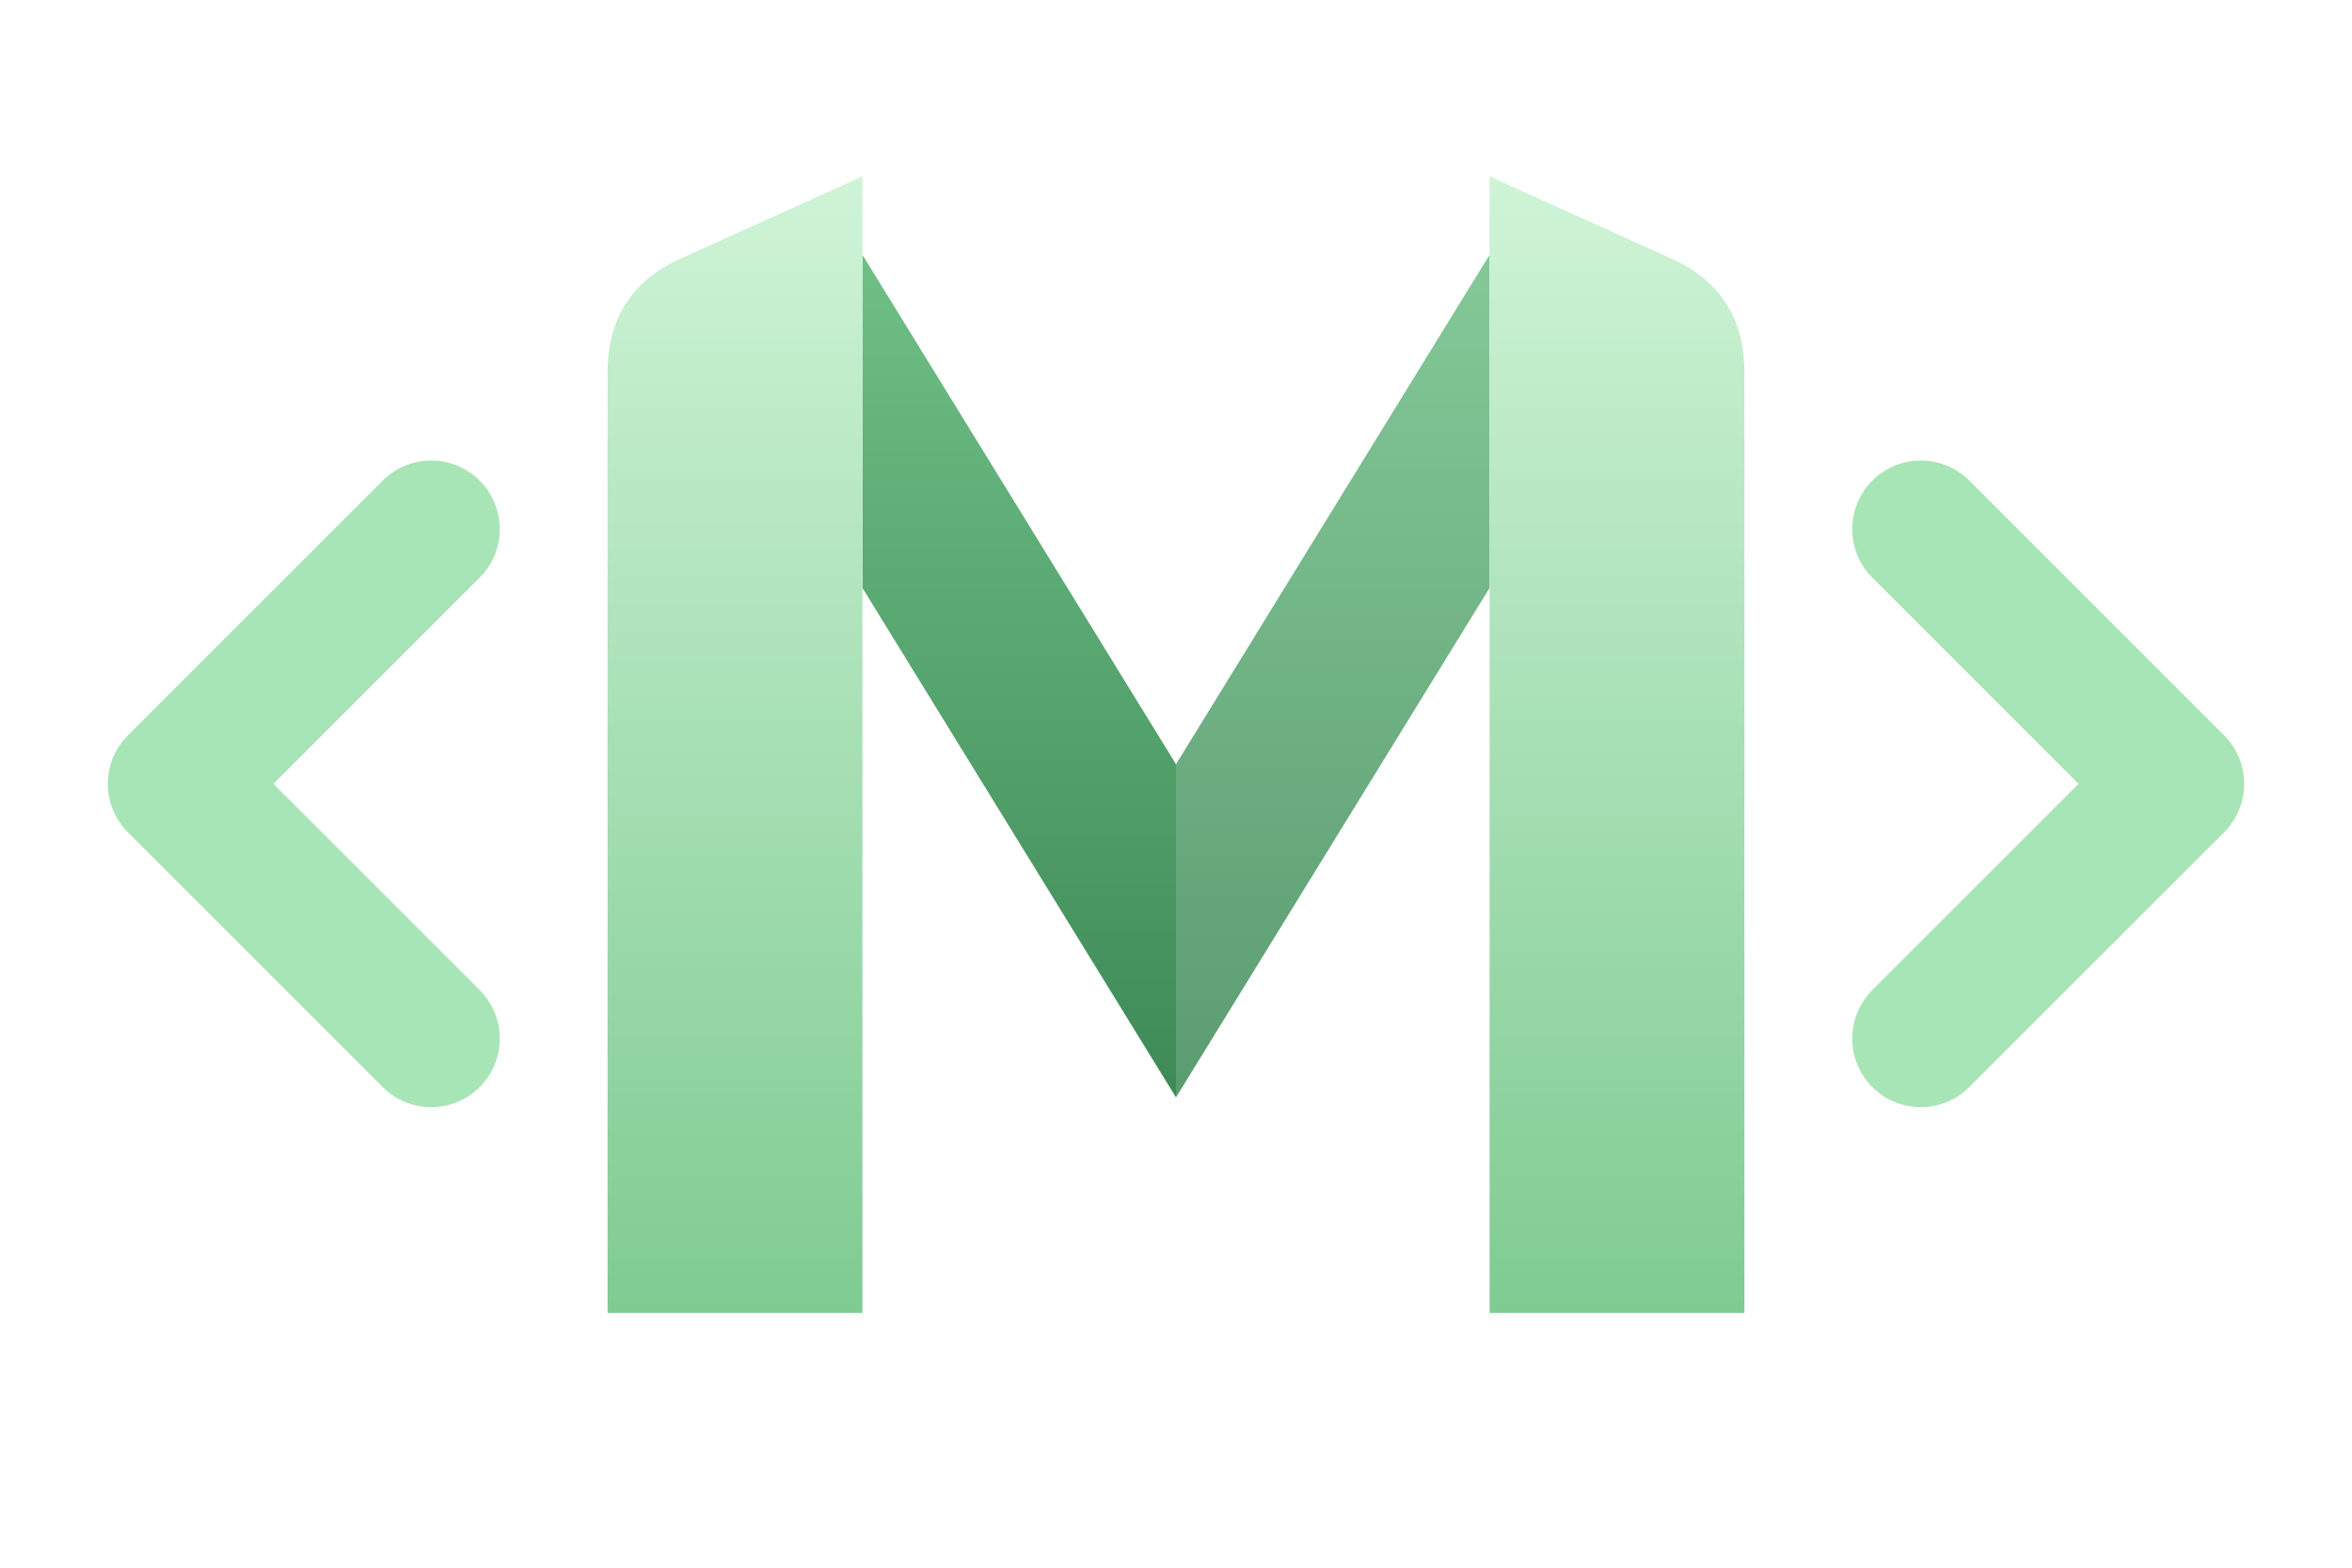
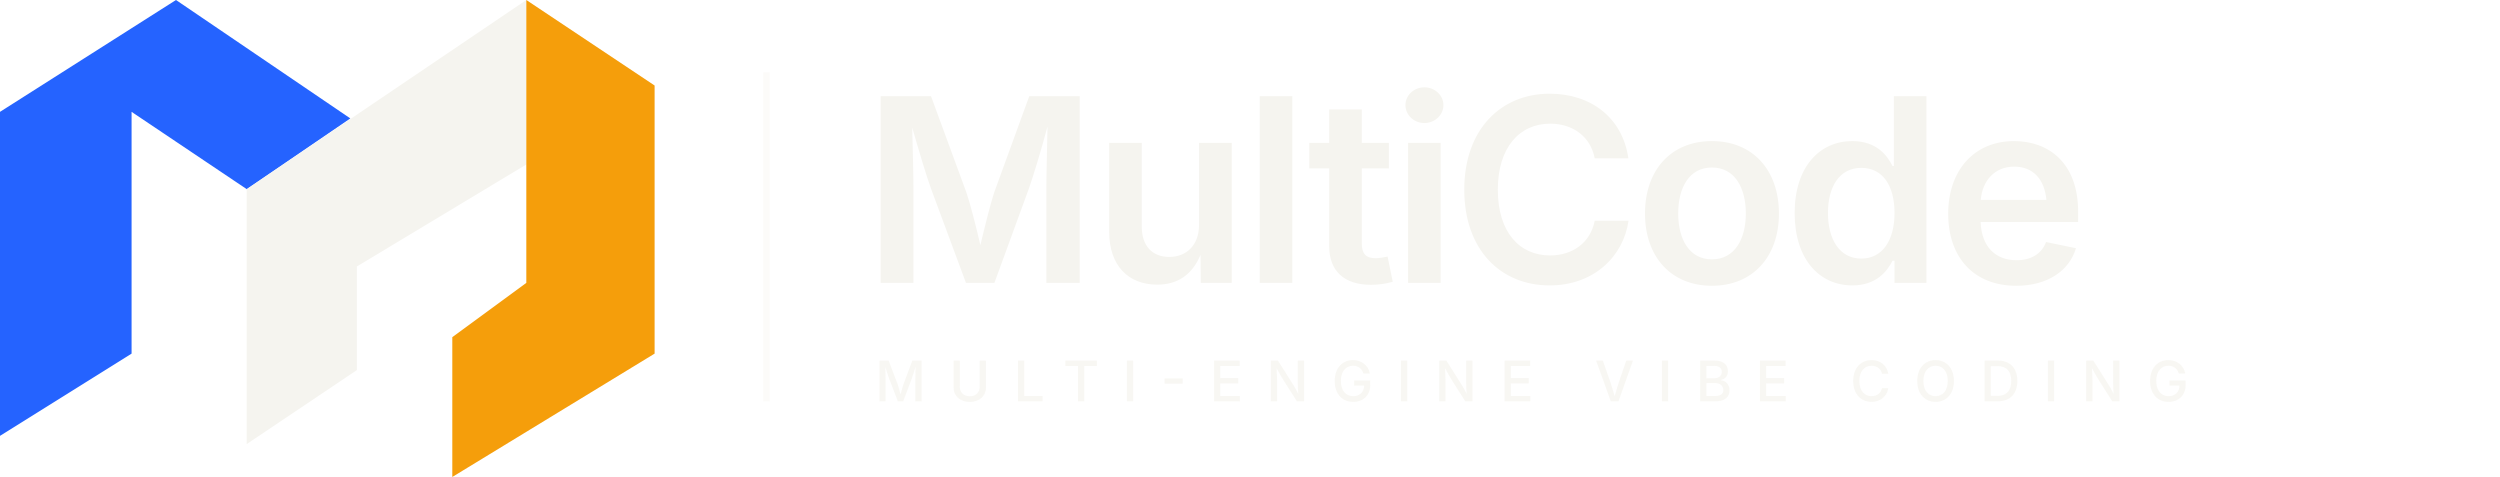
- <svg xmlns="http://www.w3.org/2000/svg" viewBox="0 0 120 80" role="img" aria-label="MultiCode">
-   <defs>
-     <linearGradient id="stem" x1="0" y1="0" x2="0" y2="1">
-       <stop offset="0" stop-color="#CFF4D7" />
-       <stop offset="1" stop-color="#7FCB92" />
-     </linearGradient>
-     <linearGradient id="fold" x1="0" y1="0" x2="0" y2="1">
-       <stop offset="0" stop-color="#6FBF86" />
-       <stop offset="1" stop-color="#3E8A57" />
-     </linearGradient>
-   </defs>
-   <path d="M22 27 L9 40 L22 53" fill="none" stroke="#A8E5B6" stroke-width="7" stroke-linecap="round" stroke-linejoin="round" />
-   <path d="M98 27 L111 40 L98 53" fill="none" stroke="#A8E5B6" stroke-width="7" stroke-linecap="round" stroke-linejoin="round" />
-   <path d="M44 13 L60 39 L60 56 L44 30 Z" fill="url(#fold)" />
-   <path d="M76 13 L60 39 L60 56 L76 30 Z" fill="url(#fold)" opacity="0.85" />
-   <path d="M31 19 Q31 15 34.5 13.3 L44 9 L44 67 L31 67 Z" fill="url(#stem)" />
-   <path d="M89 19 Q89 15 85.5 13.3 L76 9 L76 67 L89 67 Z" fill="url(#stem)" />
+ <svg xmlns="http://www.w3.org/2000/svg" viewBox="0 0 760 145" role="img" aria-label="MultiCode: Multi-engine vibe coding">
+   <path fill="#2563FF" d="M0 34 L53.5 0 L106.5 36 L75 57.5 L40 34 L40 107.5 L0 132.5Z" />
+   <path fill="#F5F4EF" d="M75 57.5 L160 0 L160 50 L108.5 81 L108.5 112.5 L75 135Z" />
+   <path fill="#F59E0B" d="M160 0 L199 26 L199 107.5 L137.5 145 L137.5 102.5 L160 86Z" />
+   <rect x="232" y="22" width="2" height="100" fill="#F5F4EF" fill-opacity="0.35" />
+   <text x="262" y="86" fill="#F5F4EF" font-family="Inter, -apple-system, 'Segoe UI', sans-serif" font-size="78" font-weight="600" letter-spacing="-2">MultiCode</text>
+   <text x="266" y="122" fill="#F5F4EF" fill-opacity="0.72" font-family="Inter, -apple-system, 'Segoe UI', sans-serif" font-size="17" font-weight="500" letter-spacing="7">MULTI-ENGINE VIBE CODING</text>
</svg>
